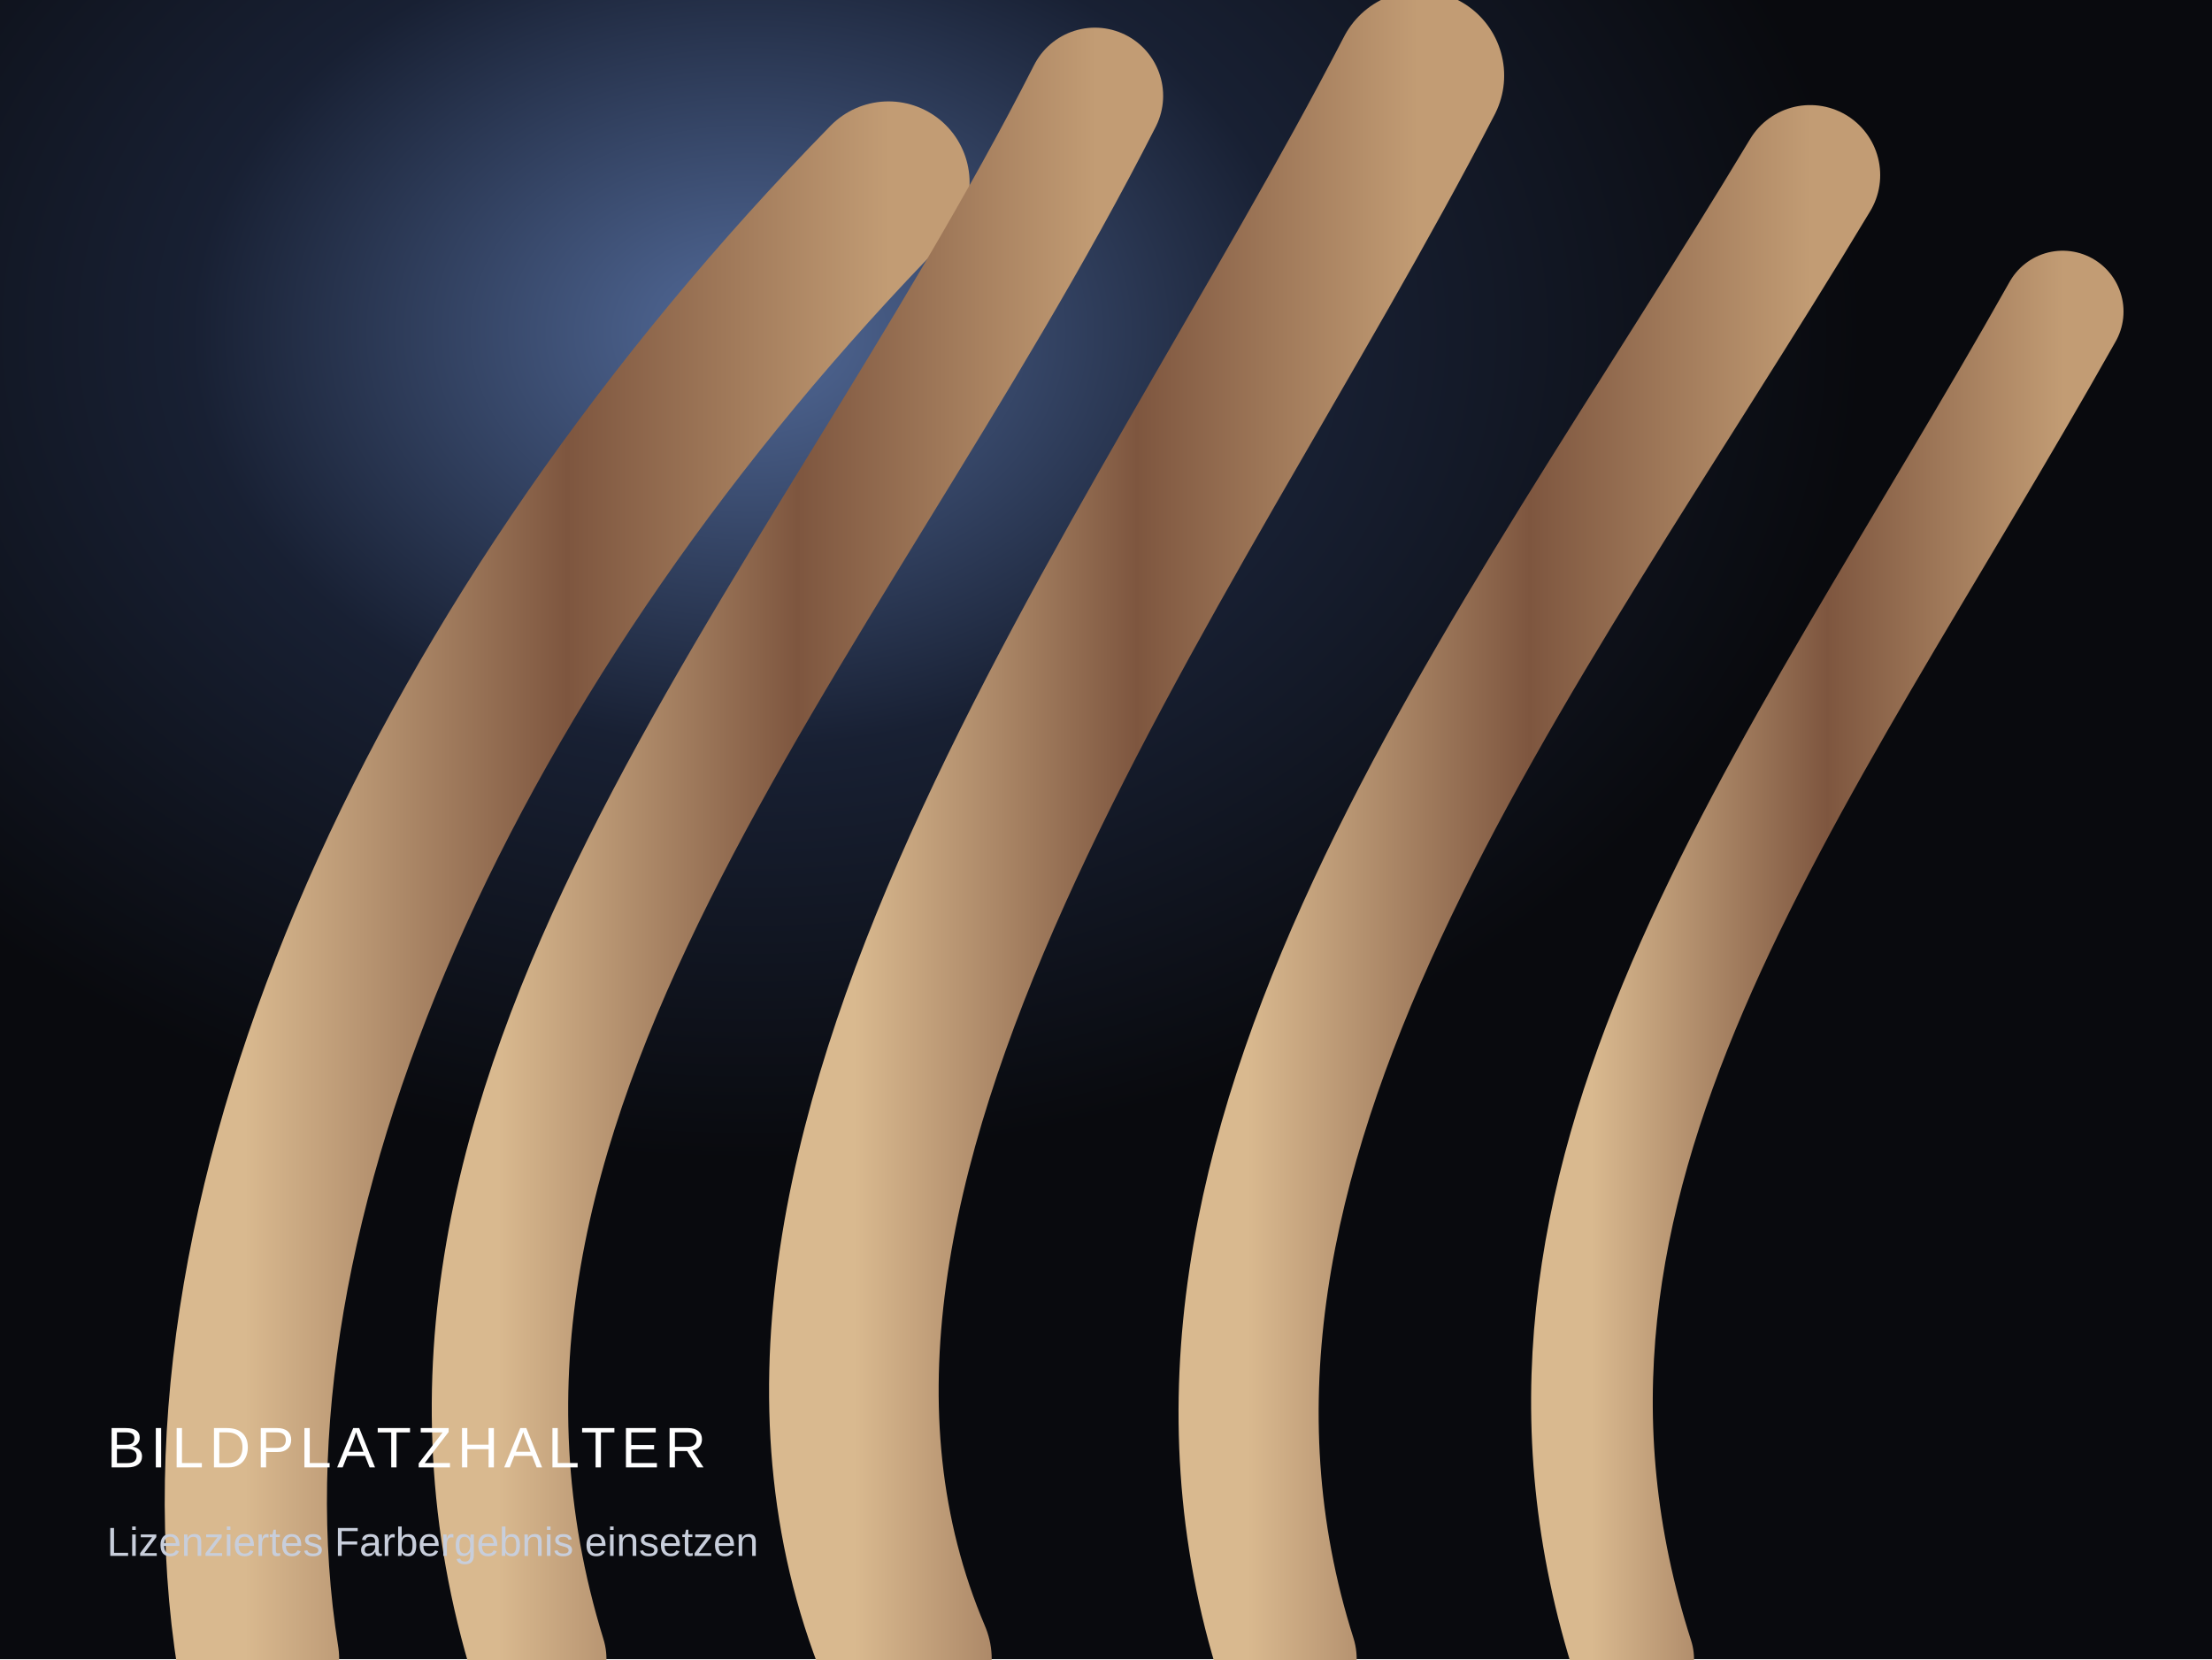
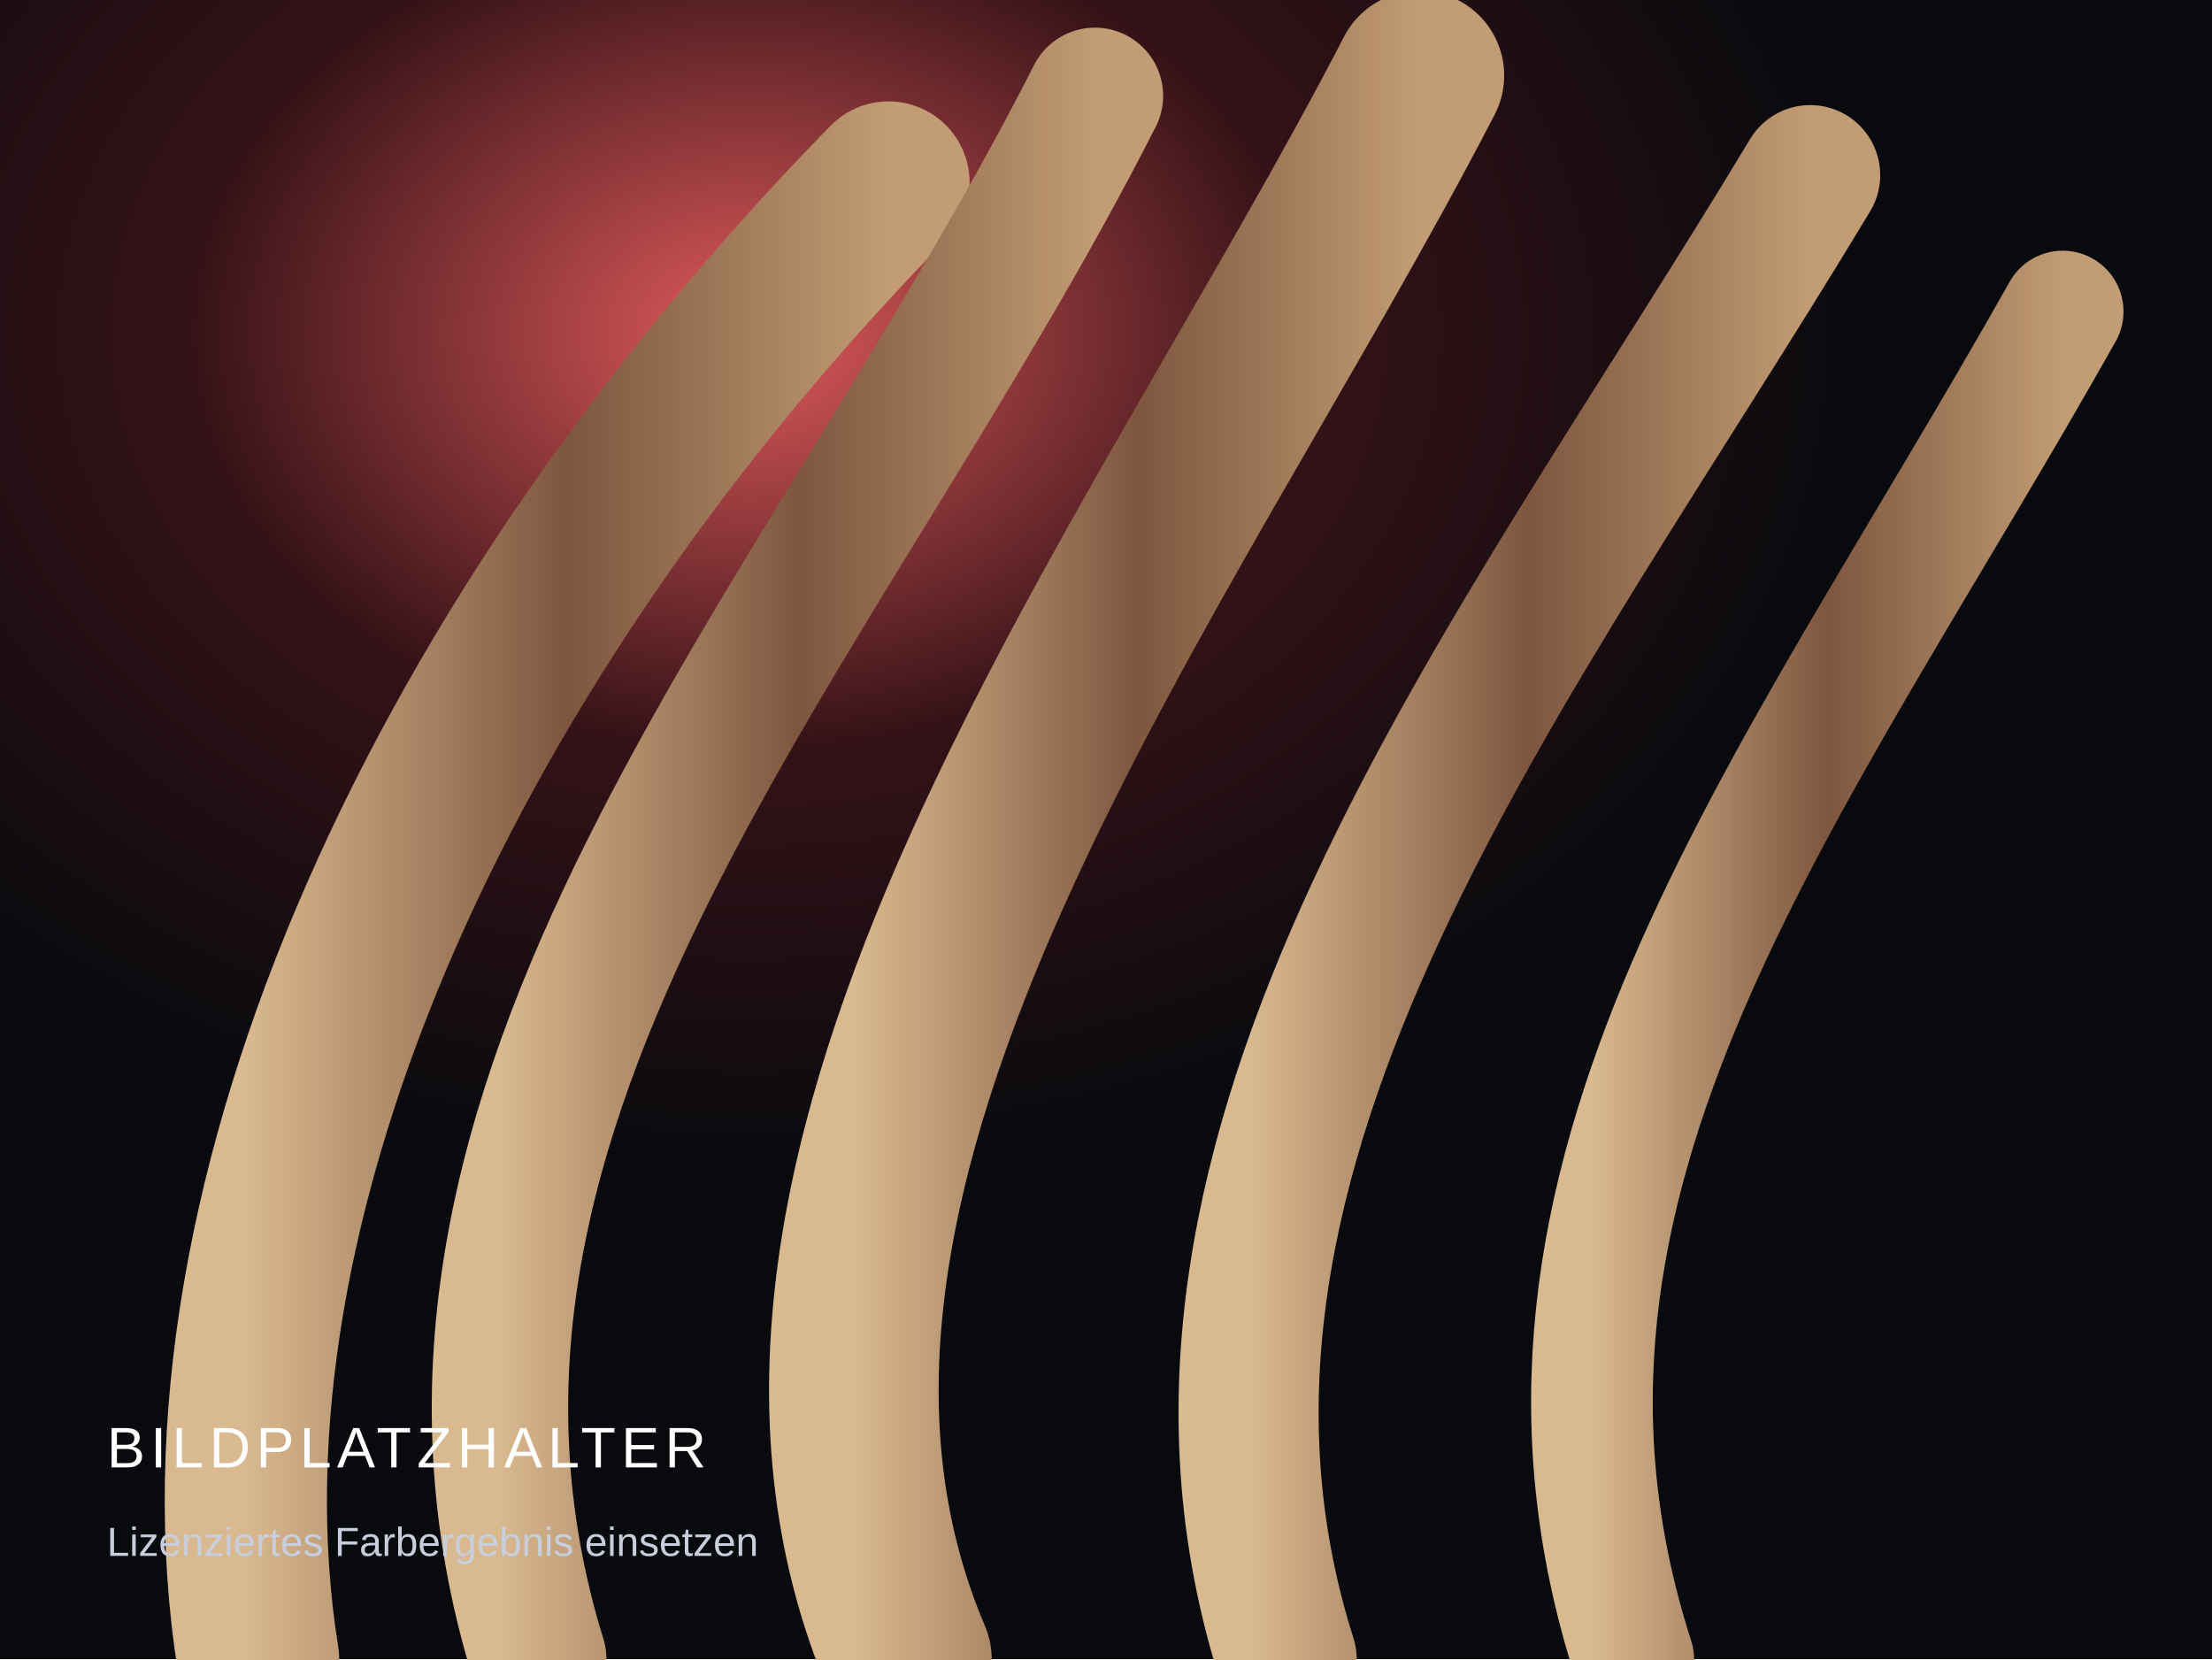
<svg xmlns="http://www.w3.org/2000/svg" viewBox="0 0 1200 900" role="img" aria-label="Abstrakter Bildplatzhalter für Farbergebnis">
  <defs>
    <radialGradient id="bg" cx=".34" cy=".2">
-       <stop stop-color="#536b9a" />
-       <stop offset=".5" stop-color="#182033" />
+       <stop stop-color="#e05a5a" />
+       <stop offset=".5" stop-color="#351217" />
      <stop offset="1" stop-color="#090a0e" />
    </radialGradient>
    <linearGradient id="strand" x1="0" x2="1">
      <stop stop-color="#d9b98f" />
      <stop offset=".5" stop-color="#7e563f" />
      <stop offset="1" stop-color="#c29c74" />
    </linearGradient>
  </defs>
  <rect width="1200" height="900" fill="url(#bg)" />
  <g fill="none" stroke="url(#strand)" stroke-linecap="round">
    <path d="M140 900C100 650 244 342 482 99" stroke-width="88" />
    <path d="M292 900C198 596 445 345 594 52" stroke-width="74" />
    <path d="M492 900C378 632 630 312 770 41" stroke-width="92" />
    <path d="M698 900C610 623 822 361 982 95" stroke-width="76" />
    <path d="M886 900C802 639 971 432 1119 169" stroke-width="66" />
  </g>
  <text x="58" y="796" fill="#fff" font-family="Arial, Helvetica, sans-serif" font-size="31" letter-spacing="3">BILDPLATZHALTER</text>
  <text x="58" y="844" fill="#c8cedb" font-family="Arial, Helvetica, sans-serif" font-size="22">Lizenziertes Farbergebnis einsetzen</text>
</svg>
